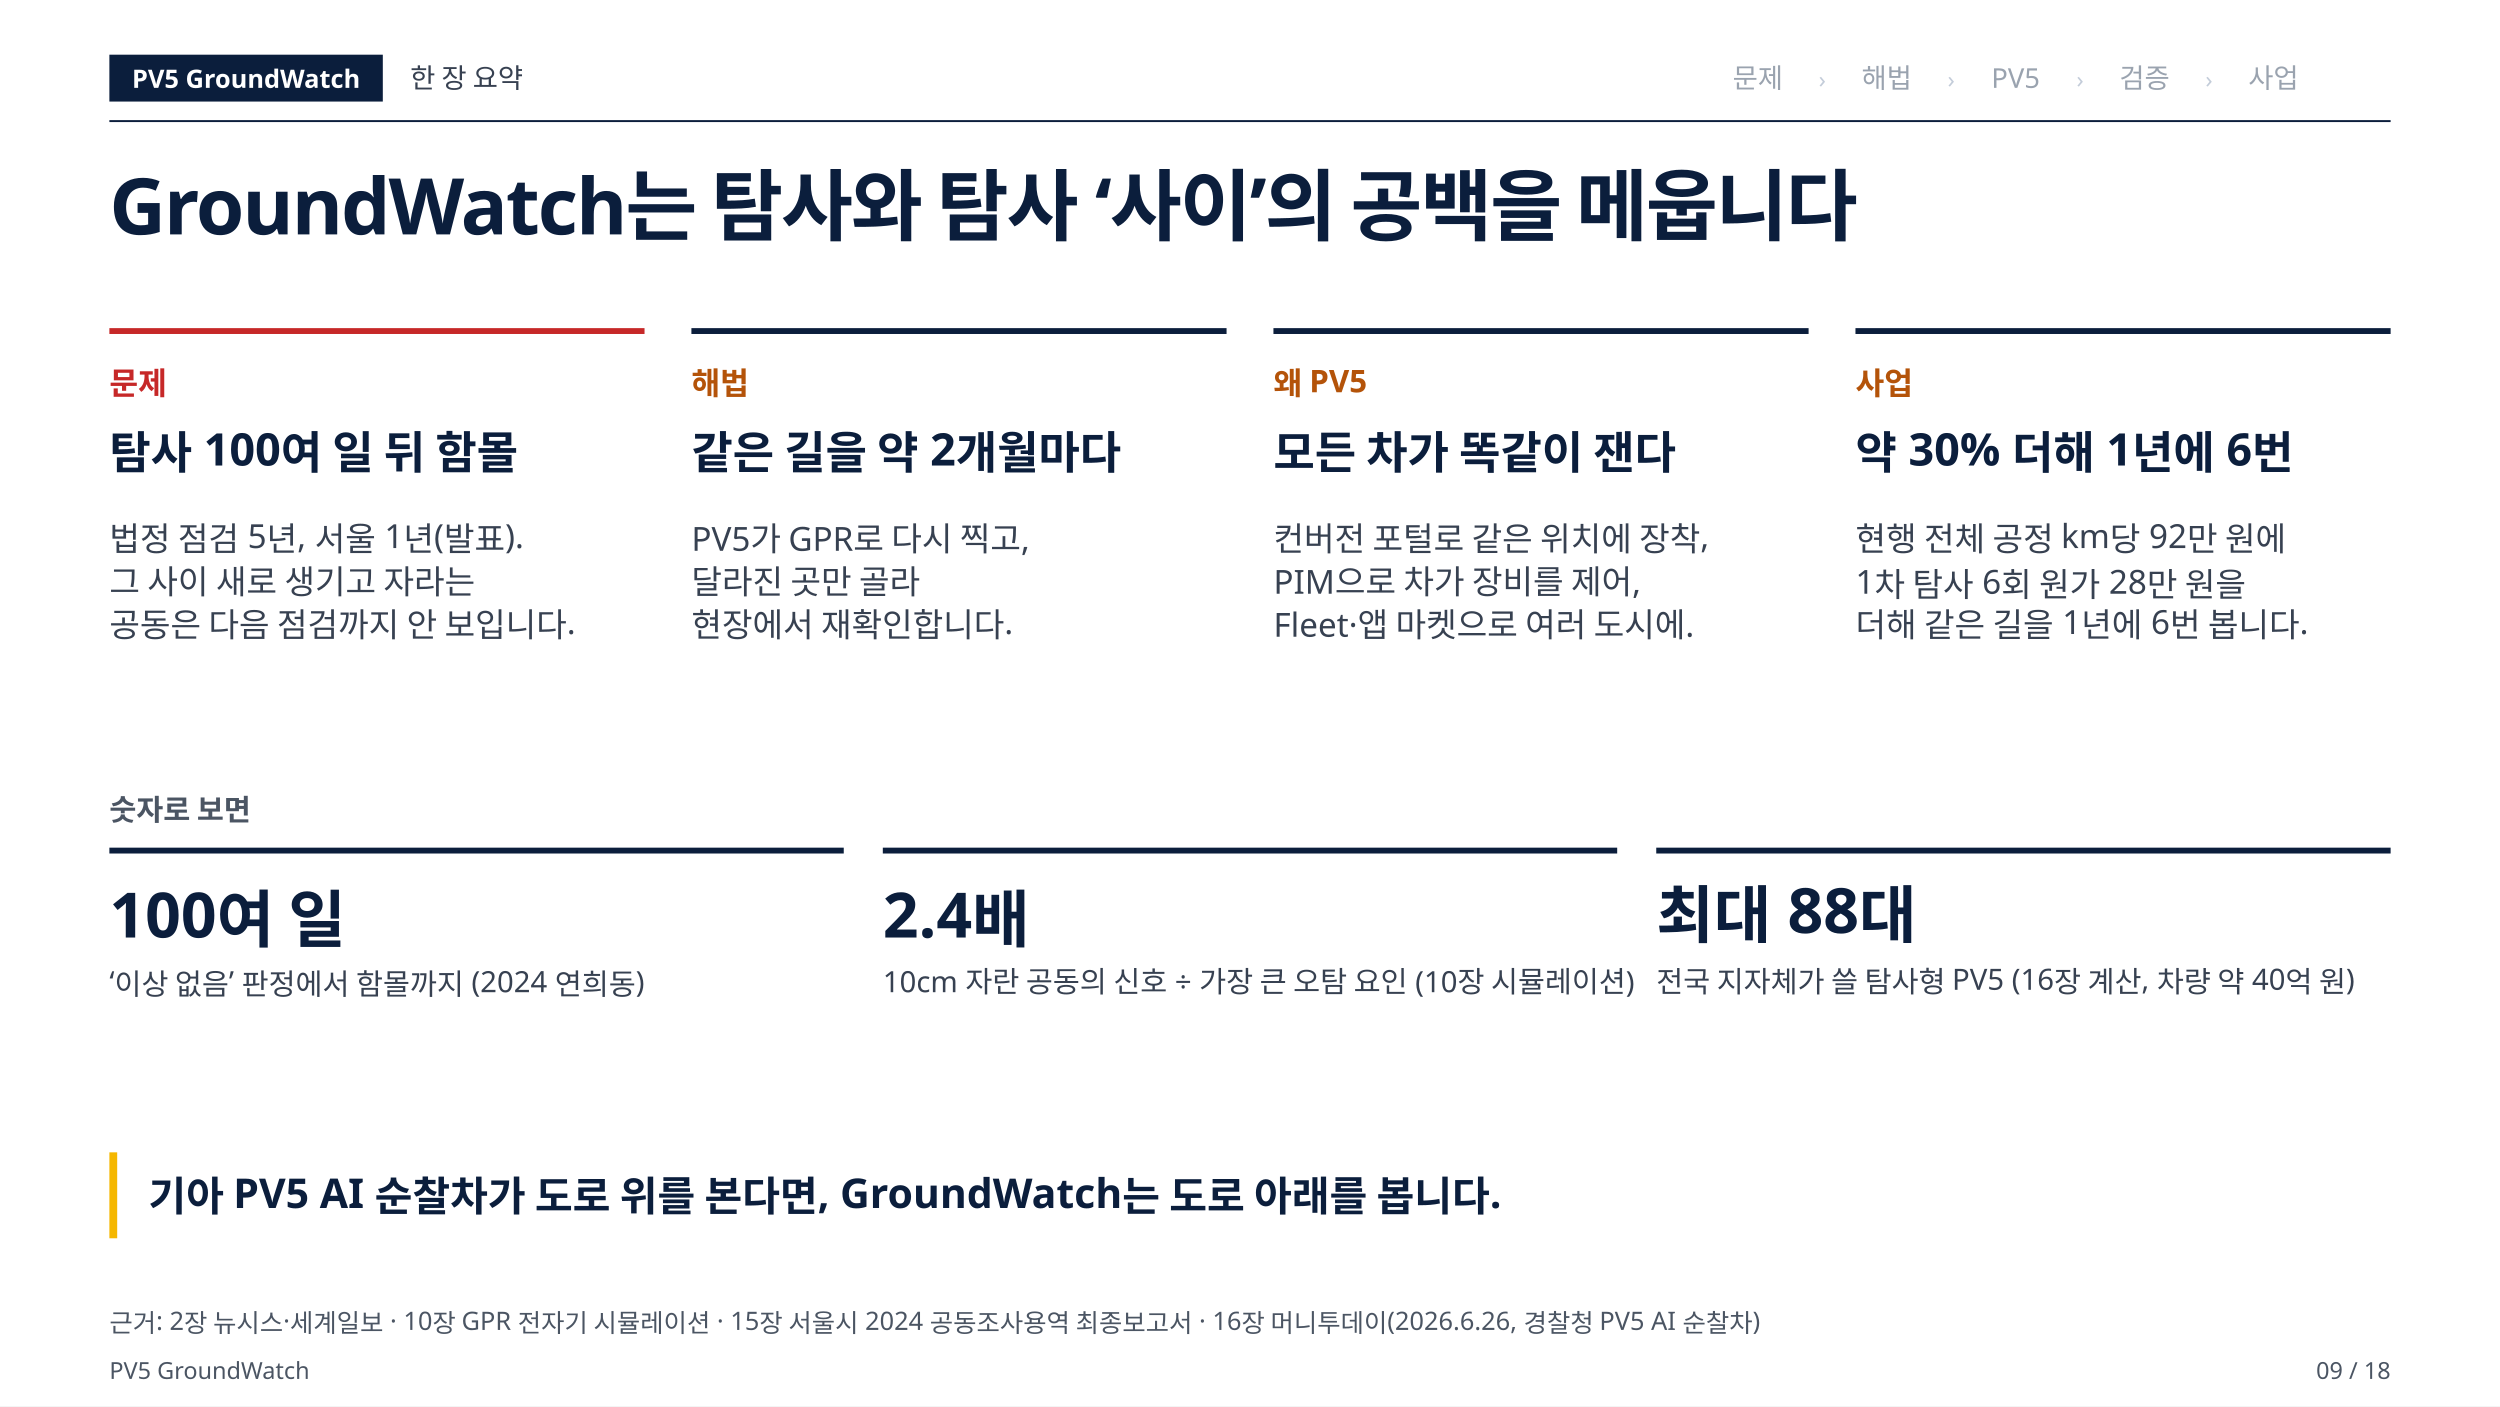
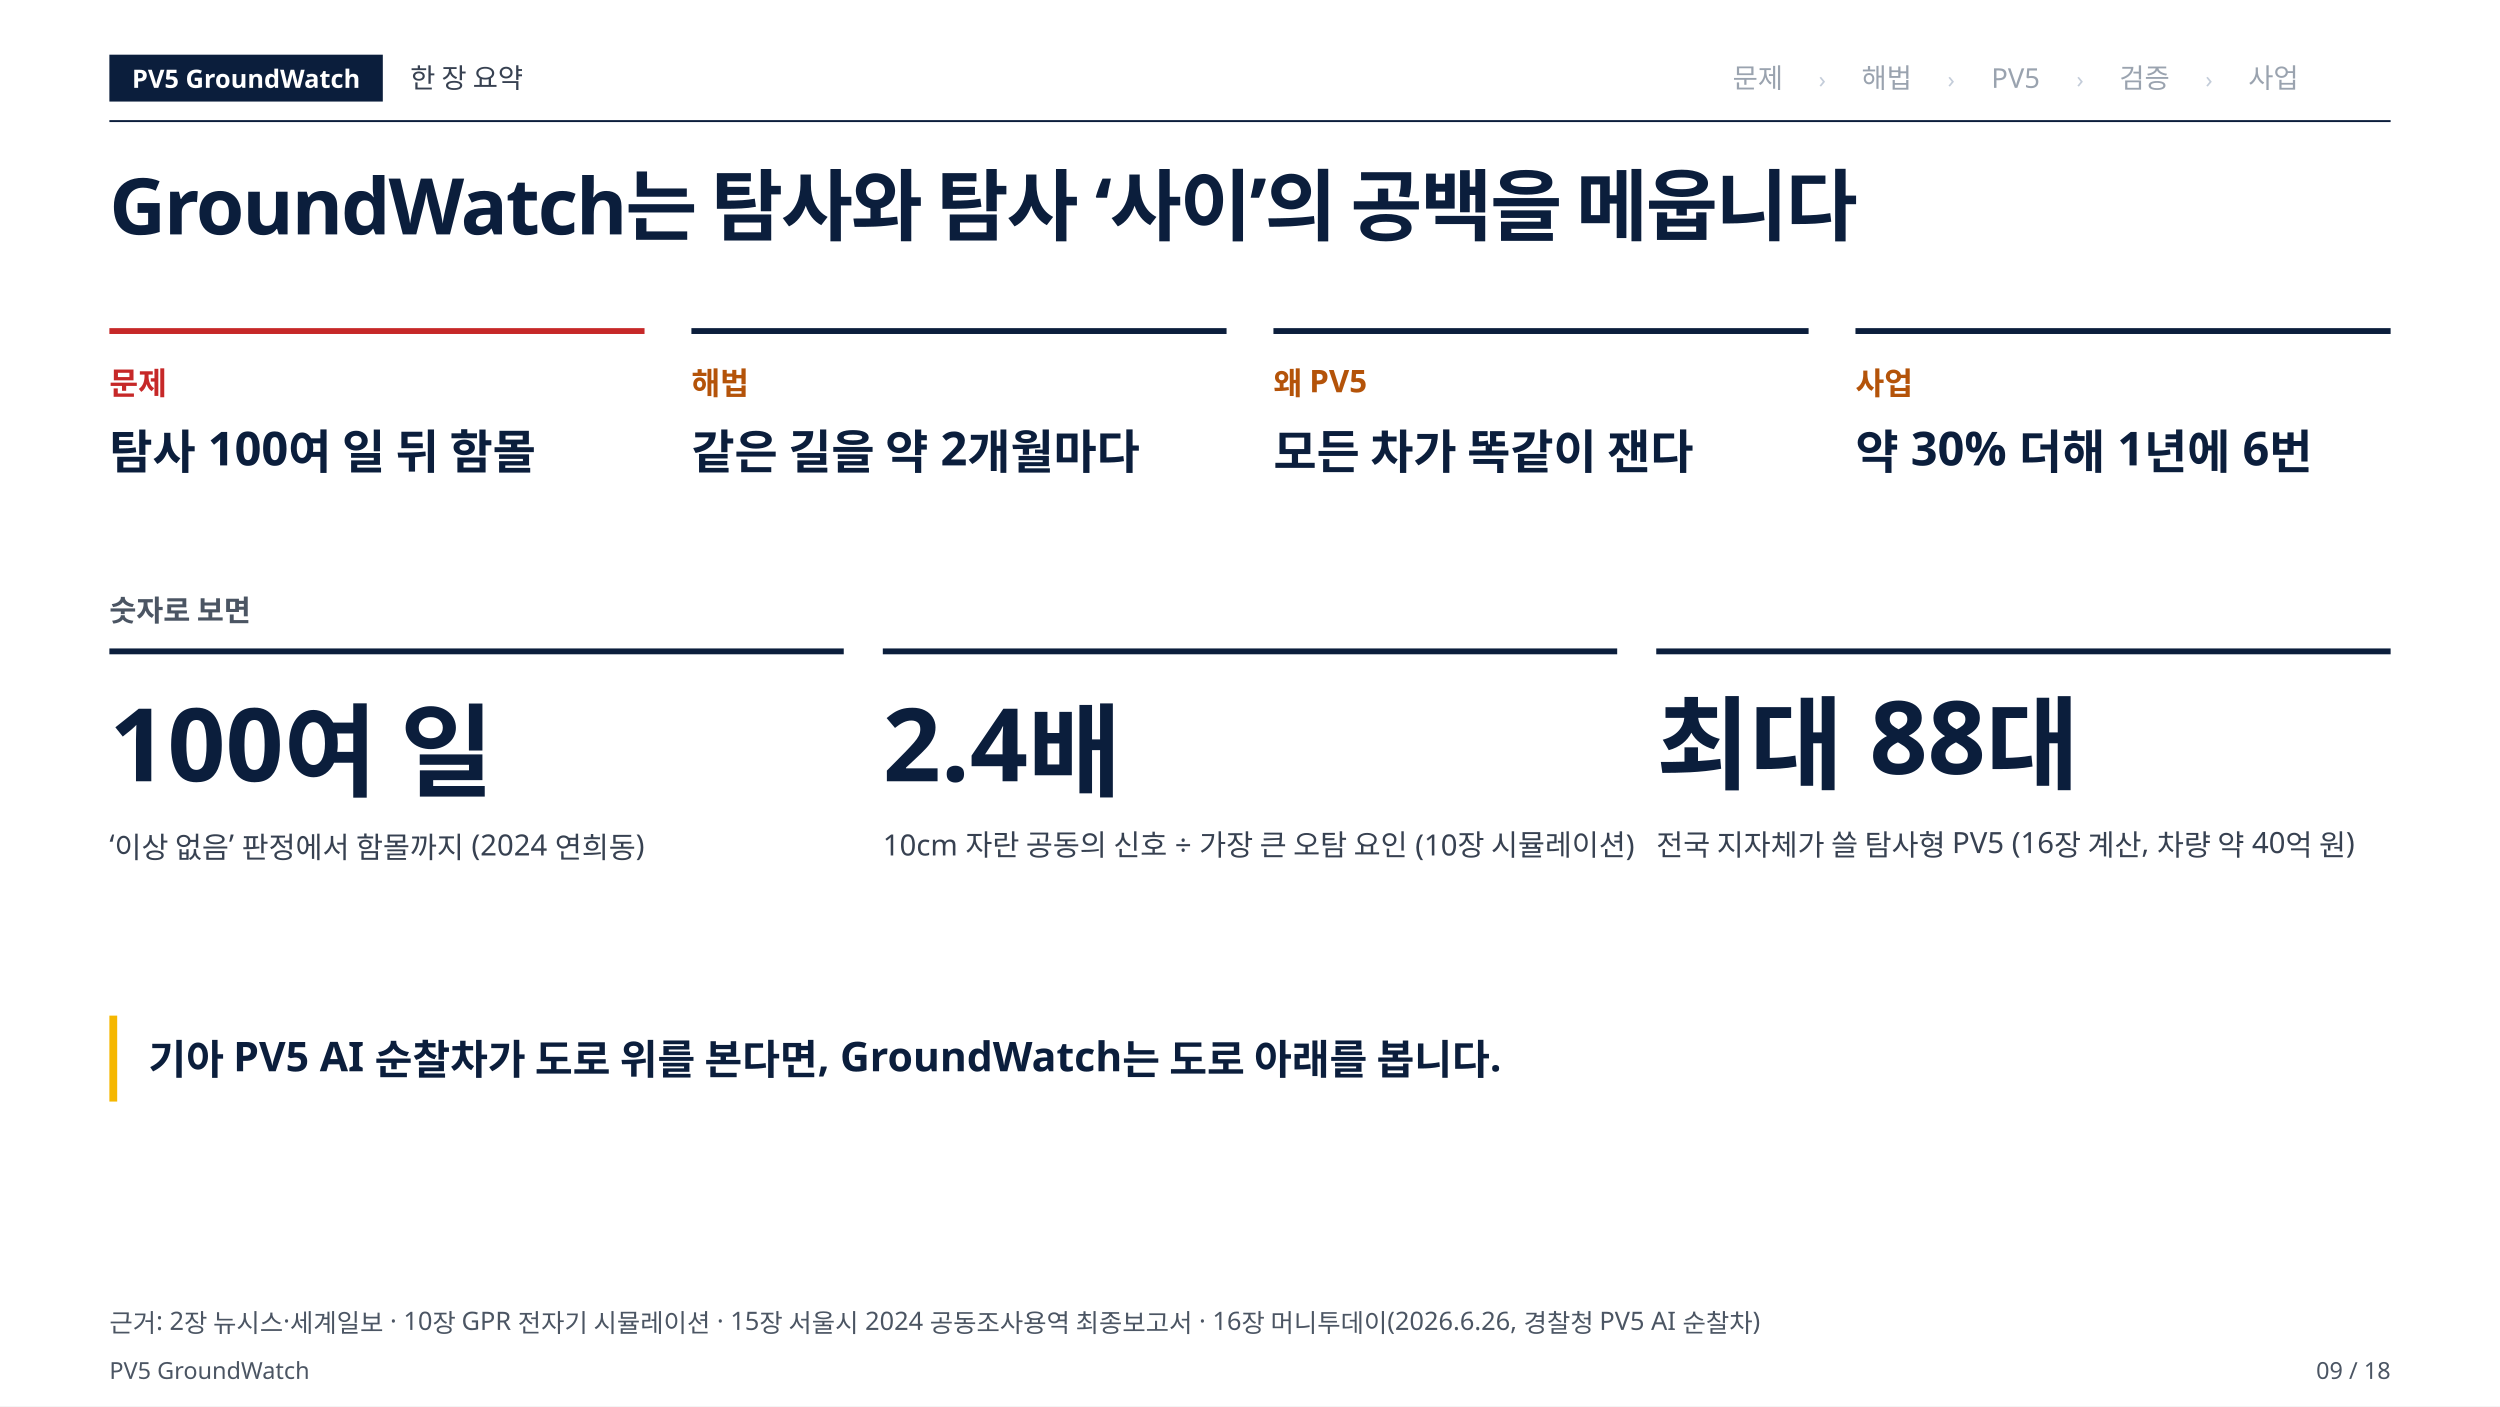
<svg xmlns="http://www.w3.org/2000/svg" viewBox="0 0 1280 720" lang="ko-KR" data-pptx-page-role="content" font-family="Pretendard, 'Malgun Gothic', sans-serif">
  <rect id="bg" x="0" y="0" width="1280" height="720" fill="#FFFFFF" />
  <g id="header" data-pptx-role="header" data-pptx-bounds="56 24 1168 40">
    <rect x="56" y="28" width="140" height="24" fill="#0B1E3C" />
    <text x="126" y="45" font-size="13" font-weight="bold" fill="#FFFFFF" text-anchor="middle">PV5 GroundWatch</text>
    <text x="210" y="45" font-size="14" fill="#374151">한 장 요약</text>
    <text x="900" y="45" font-size="14" font-weight="normal" fill="#9AA3AF" text-anchor="middle">문제</text>
    <text x="933" y="45" font-size="12" fill="#C3CCD9" text-anchor="middle">›</text>
    <text x="966" y="45" font-size="14" font-weight="normal" fill="#9AA3AF" text-anchor="middle">해법</text>
    <text x="999" y="45" font-size="12" fill="#C3CCD9" text-anchor="middle">›</text>
    <text x="1032" y="45" font-size="14" font-weight="normal" fill="#9AA3AF" text-anchor="middle">PV5</text>
    <text x="1065" y="45" font-size="12" fill="#C3CCD9" text-anchor="middle">›</text>
    <text x="1098" y="45" font-size="14" font-weight="normal" fill="#9AA3AF" text-anchor="middle">검증</text>
    <text x="1131" y="45" font-size="12" fill="#C3CCD9" text-anchor="middle">›</text>
    <text x="1164" y="45" font-size="14" font-weight="normal" fill="#9AA3AF" text-anchor="middle">사업</text>
    <line x1="56" y1="62" x2="1224" y2="62" stroke="#0B1E3C" stroke-width="1" />
  </g>
  <g id="title" data-pptx-bounds="56 80 1168 56" letter-spacing="-1">
    <text x="56" y="120" font-size="40" font-weight="bold" fill="#0B1E3C">GroundWatch는 탐사와 탐사 ‘사이’의 공백을 메웁니다</text>
  </g>
-   <g id="col0" data-pptx-bounds="56 168 274 180">
+   <g id="col0" data-pptx-bounds="56 168 274 100">
    <rect x="56" y="168" width="274" height="3" fill="#C62828" />
    <text x="56" y="202" font-size="16" font-weight="bold" fill="#C62828">문제</text>
-     <text x="56" y="240" font-size="23" font-weight="bold" fill="#0B1E3C">탐사 100여 일 뒤 함몰</text>
-     <text x="56" y="282" font-size="17" fill="#374151">법정 점검 5년, 서울 1년(발표).<tspan x="56" dy="22">그 사이 새로 생기고 자라는</tspan>
-       <tspan x="56" dy="22">공동은 다음 점검까지 안 보입니다.</tspan>
-     </text>
+     <text x="56" y="240" font-size="24" font-weight="bold" fill="#0B1E3C">탐사 100여 일 뒤 함몰</text>
  </g>
-   <g id="col1" data-pptx-bounds="354 168 274 180">
+   <g id="col1" data-pptx-bounds="354 168 274 100">
    <rect x="354" y="168" width="274" height="3" fill="#0B1E3C" />
    <text x="354" y="202" font-size="16" font-weight="bold" fill="#B45309">해법</text>
-     <text x="354" y="240" font-size="23" font-weight="bold" fill="#0B1E3C">같은 길을 약 2개월마다</text>
-     <text x="354" y="282" font-size="17" fill="#374151">PV5가 GPR로 다시 찍고,<tspan x="354" dy="22">달라진 곳만 골라</tspan>
-       <tspan x="354" dy="22">현장에서 재확인합니다.</tspan>
-     </text>
+     <text x="354" y="240" font-size="24" font-weight="bold" fill="#0B1E3C">같은 길을 약 2개월마다</text>
  </g>
-   <g id="col2" data-pptx-bounds="652 168 274 180">
+   <g id="col2" data-pptx-bounds="652 168 274 100">
    <rect x="652" y="168" width="274" height="3" fill="#0B1E3C" />
    <text x="652" y="202" font-size="16" font-weight="bold" fill="#B45309">왜 PV5</text>
-     <text x="652" y="240" font-size="23" font-weight="bold" fill="#0B1E3C">모든 차가 똑같이 잰다</text>
-     <text x="652" y="282" font-size="17" fill="#374151">컨버전 포털로 같은 위치에 장착,<tspan x="652" dy="22">PIM으로 차가 장비를 제어,</tspan>
-       <tspan x="652" dy="22">Fleet·앱 마켓으로 여러 도시에.</tspan>
-     </text>
+     <text x="652" y="240" font-size="24" font-weight="bold" fill="#0B1E3C">모든 차가 똑같이 잰다</text>
  </g>
-   <g id="col3" data-pptx-bounds="950 168 274 180">
+   <g id="col3" data-pptx-bounds="950 168 274 100">
    <rect x="950" y="168" width="274" height="3" fill="#0B1E3C" />
    <text x="950" y="202" font-size="16" font-weight="bold" fill="#B45309">사업</text>
-     <text x="950" y="240" font-size="23" font-weight="bold" fill="#0B1E3C">약 30% 더해 1년에 6번</text>
-     <text x="950" y="282" font-size="17" fill="#374151">현행 전체 공정 km당 92만 원에<tspan x="950" dy="22">1차 탐사 6회 원가 28만 원을</tspan>
-       <tspan x="950" dy="22">더해 같은 길을 1년에 6번 봅니다.</tspan>
-     </text>
+     <text x="950" y="240" font-size="24" font-weight="bold" fill="#0B1E3C">약 30% 더해 1년에 6번</text>
  </g>
-   <g id="keynum" data-pptx-bounds="56 398 1168 120">
-     <text x="56" y="420" font-size="15" font-weight="bold" fill="#4B5563">숫자로 보면</text>
-     <rect x="56" y="434" width="376" height="3" fill="#0B1E3C" />
-     <text x="56" y="480" font-size="32" font-weight="bold" fill="#0B1E3C">100여 일</text>
-     <text x="56" y="508" font-size="15" fill="#374151">‘이상 없음’ 판정에서 함몰까지 (2024 연희동)</text>
-     <rect x="452" y="434" width="376" height="3" fill="#0B1E3C" />
-     <text x="452" y="480" font-size="32" font-weight="bold" fill="#0B1E3C">2.4배</text>
-     <text x="452" y="508" font-size="15" fill="#374151">10cm 자란 공동의 신호 ÷ 가장 큰 오탐 요인 (10장 시뮬레이션)</text>
-     <rect x="848" y="434" width="376" height="3" fill="#0B1E3C" />
-     <text x="848" y="480" font-size="32" font-weight="bold" fill="#0B1E3C">최대 88대</text>
-     <text x="848" y="508" font-size="15" fill="#374151">전국 지자체가 쓸 탐사형 PV5 (16장 계산, 차량 약 40억 원)</text>
+   <g id="keynum" data-pptx-bounds="56 296 1168 160">
+     <text x="56" y="318" font-size="15" font-weight="bold" fill="#4B5563">숫자로 보면</text>
+     <rect x="56" y="332" width="376" height="3" fill="#0B1E3C" />
+     <text x="56" y="400" font-size="52" font-weight="bold" fill="#0B1E3C">100여 일</text>
+     <text x="56" y="438" font-size="15" fill="#374151">‘이상 없음’ 판정에서 함몰까지 (2024 연희동)</text>
+     <rect x="452" y="332" width="376" height="3" fill="#0B1E3C" />
+     <text x="452" y="400" font-size="52" font-weight="bold" fill="#0B1E3C">2.4배</text>
+     <text x="452" y="438" font-size="15" fill="#374151">10cm 자란 공동의 신호 ÷ 가장 큰 오탐 요인 (10장 시뮬레이션)</text>
+     <rect x="848" y="332" width="376" height="3" fill="#0B1E3C" />
+     <text x="848" y="400" font-size="52" font-weight="bold" fill="#0B1E3C">최대 88대</text>
+     <text x="848" y="438" font-size="15" fill="#374151">전국 지자체가 쓸 탐사형 PV5 (16장 계산, 차량 약 40억 원)</text>
  </g>
-   <g id="conclusion" data-pptx-bounds="56 590 1168 44">
-     <rect x="56" y="590" width="4" height="44" fill="#F5B700" />
-     <text x="76" y="620" font-size="21" font-weight="bold" fill="#0B1E3C">기아 PV5 AI 순찰차가 도로 위를 본다면, GroundWatch는 도로 아래를 봅니다.</text>
+   <g id="conclusion" data-pptx-bounds="56 520 1168 44">
+     <rect x="56" y="520" width="4" height="44" fill="#F5B700" />
+     <text x="76" y="550" font-size="21" font-weight="bold" fill="#0B1E3C">기아 PV5 AI 순찰차가 도로 위를 본다면, GroundWatch는 도로 아래를 봅니다.</text>
  </g>
  <g id="source" data-pptx-bounds="56 668 1168 20">
    <text x="56" y="682" font-size="13" fill="#4B5563">근거: 2장 뉴시스·세계일보 · 10장 GPR 전자기 시뮬레이션 · 15장 서울시 2024 공동조사용역 최종보고서 · 16장 머니투데이(2026.6.26, 경찰청 PV5 AI 순찰차)</text>
  </g>
  <g id="footer" data-pptx-role="footer" data-pptx-bounds="56 692 1168 22" fill="#4B5563" font-size="12">
    <text x="56" y="706">PV5 GroundWatch</text>
    <text x="1224" y="706" text-anchor="end">09 / 18</text>
  </g>
</svg>
